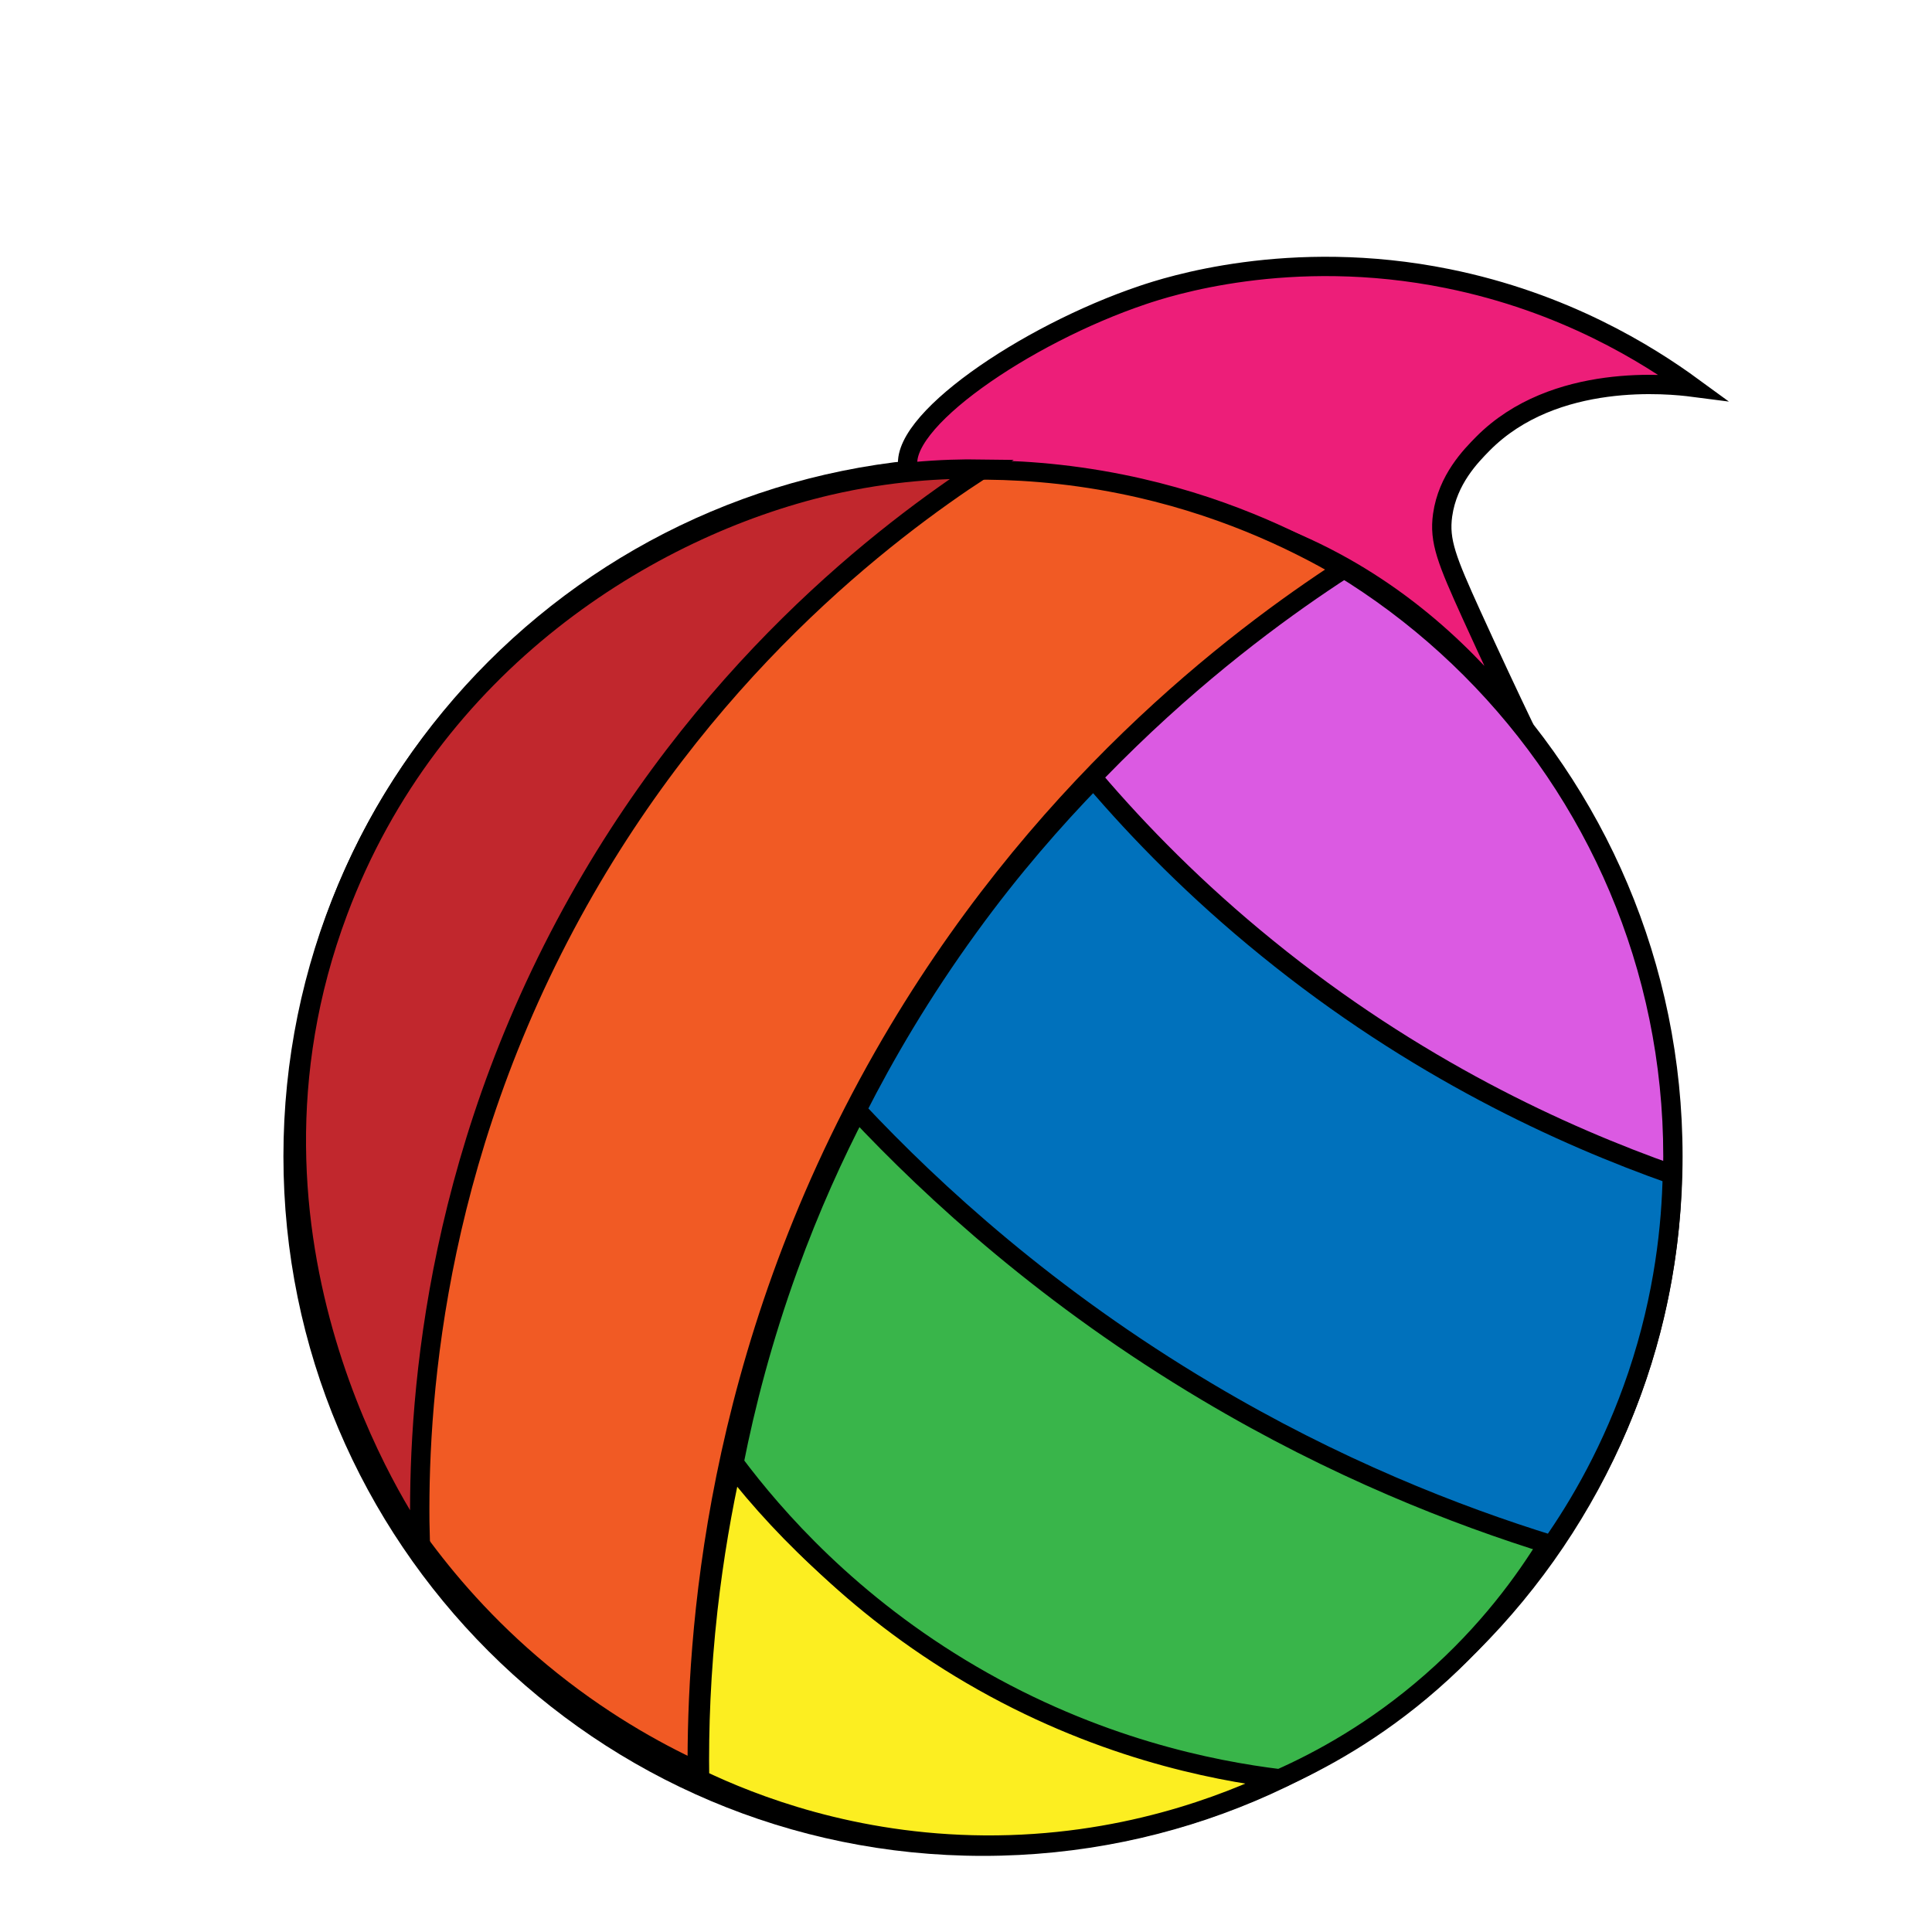
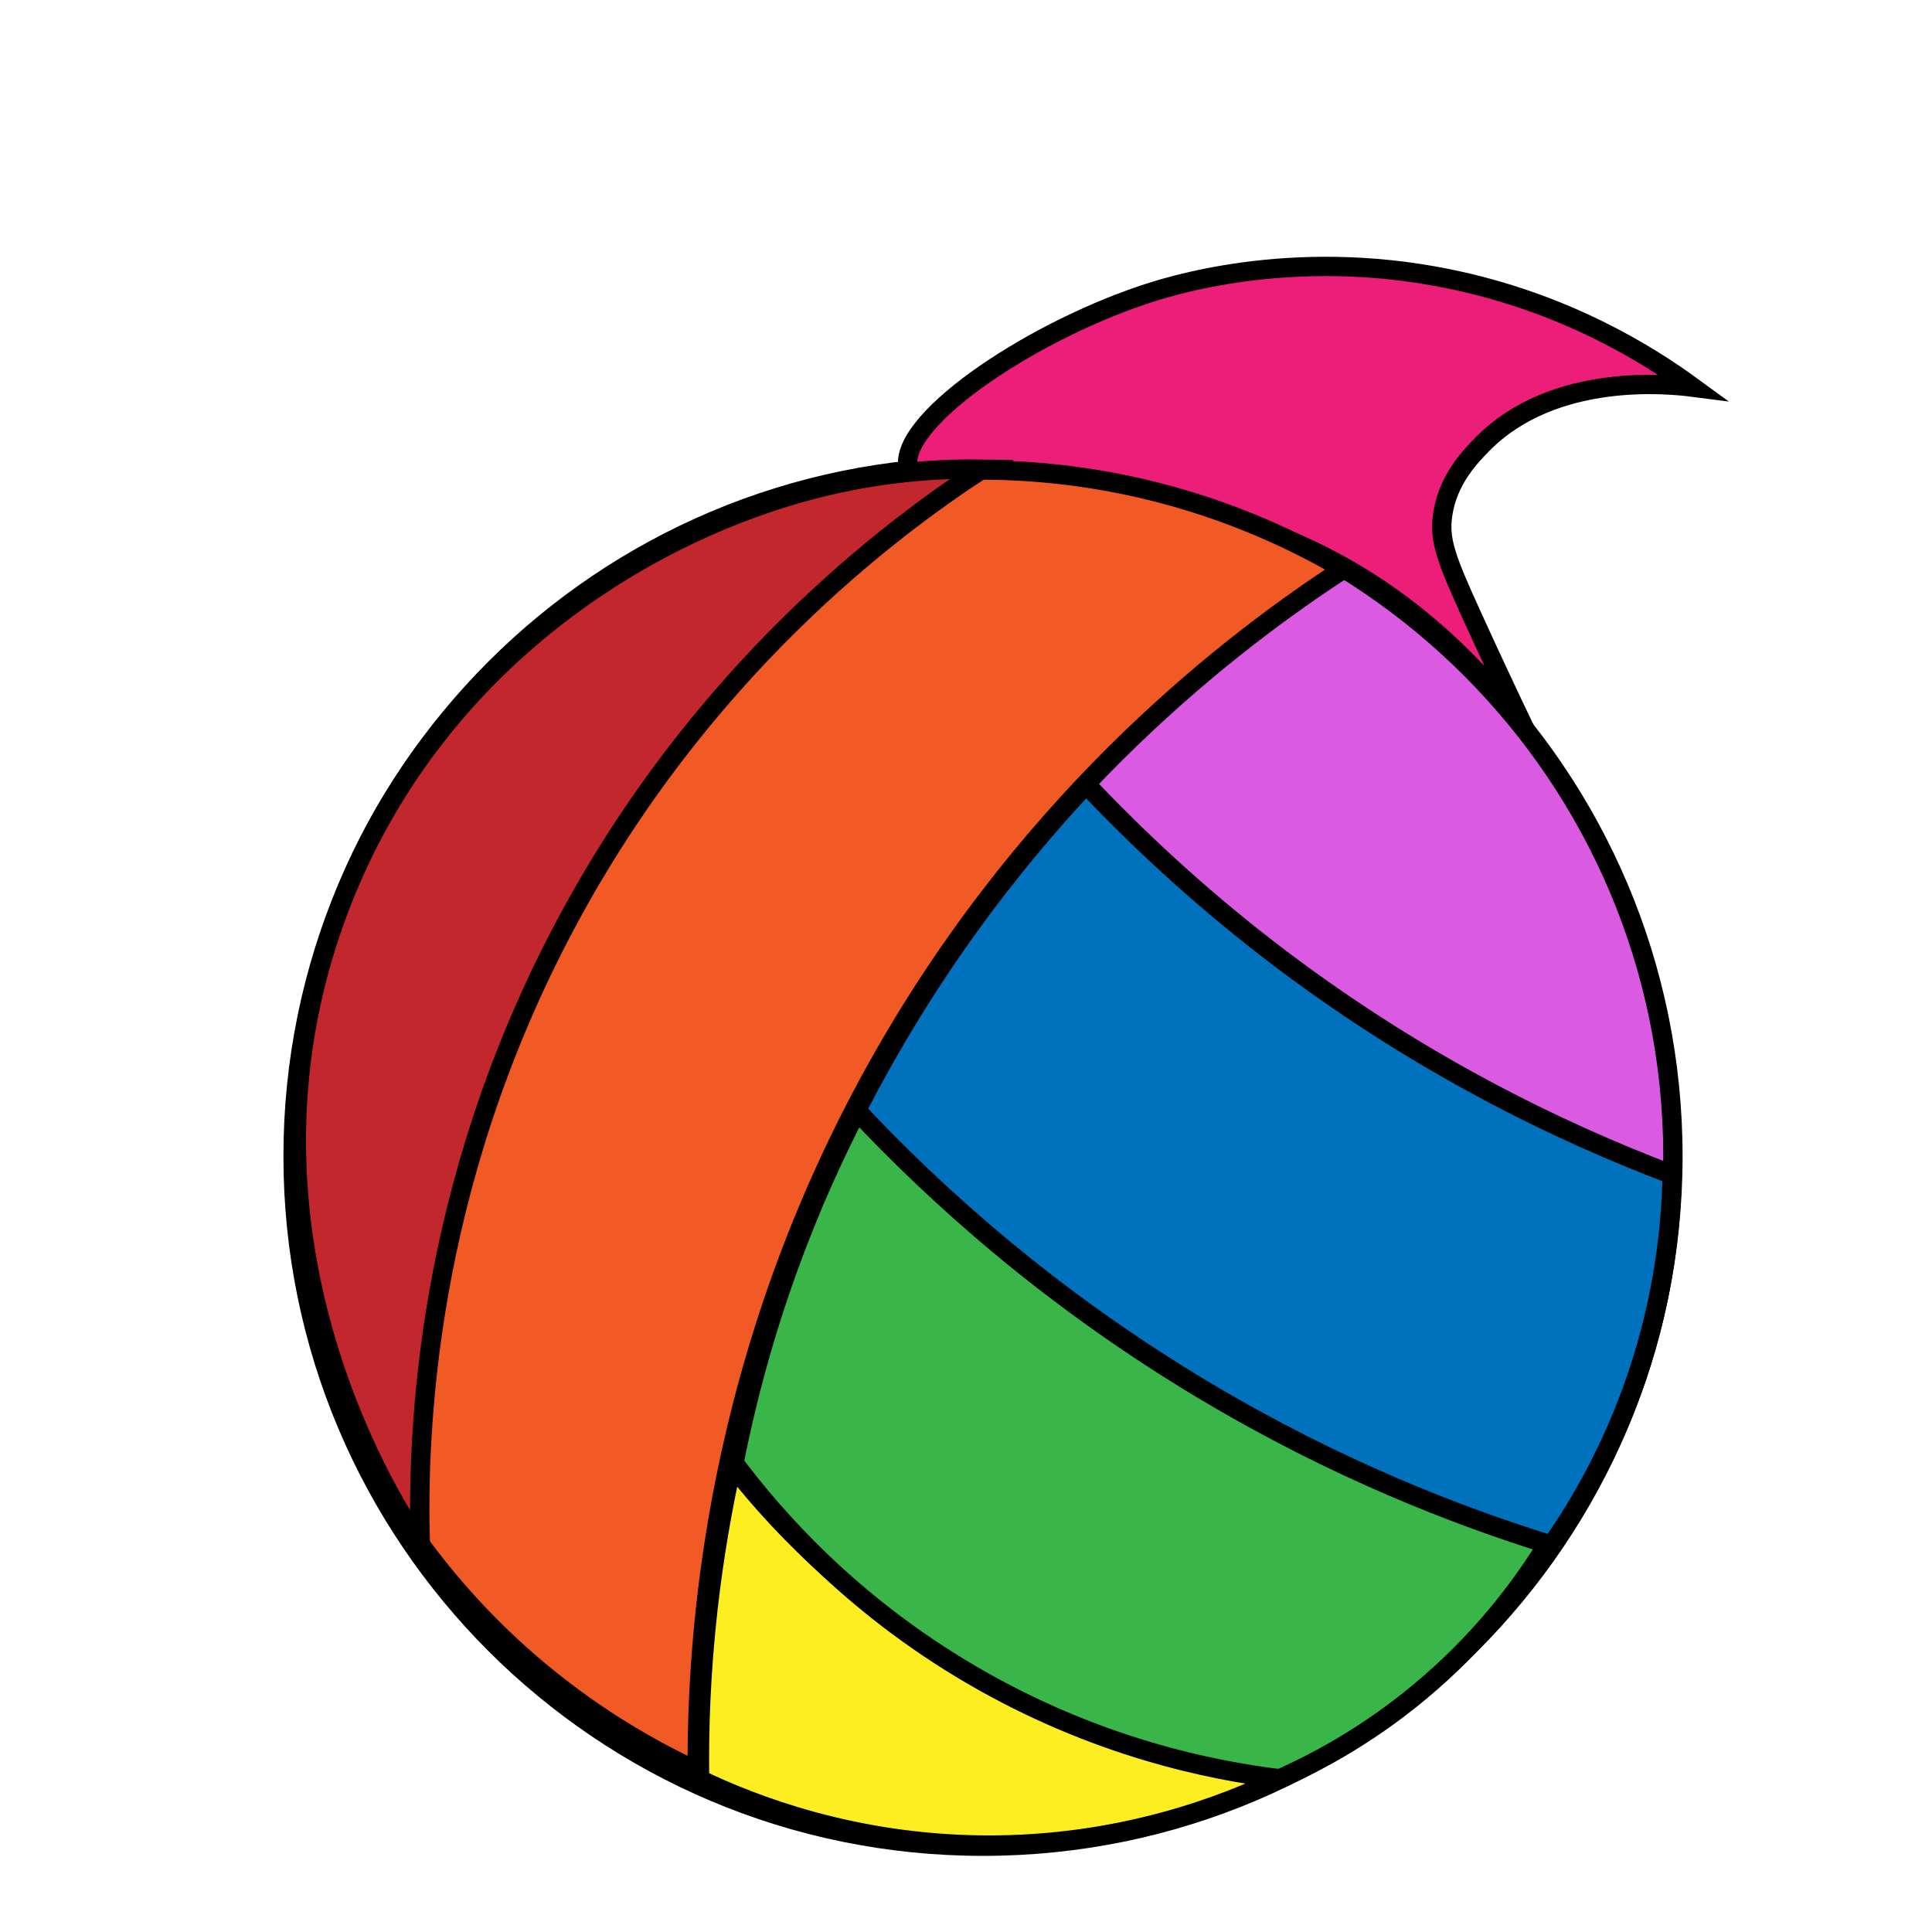
<svg xmlns="http://www.w3.org/2000/svg" version="1.1" viewBox="0 0 100 100">
  <defs>
    <style>
      .cls-1 {
        fill: #000;
      }

      .cls-1, .cls-2 {
        stroke-width: 0px;
      }

      .cls-2, .cls-3 {
        fill: #db5ae2;
      }

      .cls-4 {
        fill: #39b54a;
      }

      .cls-4, .cls-5, .cls-6, .cls-7, .cls-3, .cls-8, .cls-9 {
        stroke: #000;
        stroke-miterlimit: 10;
      }

      .cls-5 {
        fill: #ed1e79;
      }

      .cls-6 {
        fill: #0071bc;
      }

      .cls-7 {
        fill: #fcee21;
      }

      .cls-8 {
        fill: #c1272d;
      }

      .cls-10 {
        display: none;
      }

      .cls-9 {
        fill: #f15a24;
      }
    </style>
  </defs>
  <g id="ball">
    <g>
      <path class="cls-2" d="M50.88,95.56c-19.69,0-35.71-16.02-35.71-35.71S31.19,24.14,50.88,24.14s35.71,16.02,35.71,35.71-16.02,35.71-35.71,35.71Z" />
      <path class="cls-1" d="M50.88,24.64c19.42,0,35.21,15.8,35.21,35.21s-15.8,35.21-35.21,35.21S15.67,79.27,15.67,59.85,31.46,24.64,50.88,24.64M50.88,23.64c-20,0-36.21,16.21-36.21,36.21s16.21,36.21,36.21,36.21,36.21-16.21,36.21-36.21-16.21-36.21-36.21-36.21h0Z" />
    </g>
  </g>
  <g id="fin" class="cls-10">
    <path class="cls-3" d="M50.15,23.92c1.25-2.65,2.8-4.45,4.25-5.71,7.74-6.72,21.78-5.74,35.59,1.73-4.42.36-7.79,1.47-9.97,2.37-3.7,1.53-4.64,2.74-4.96,3.35,0,0-.05.1-.09.2-1.06,2.43,2.25,8.35,4.39,11.8,0,0,0,0,0,0,0,0-.01-.02-.01-.02-2.25-3.49-7.71-7.14-7.71-7.14-.56-.38-2.04-1.36-3.61-2.2-6.64-3.53-14.57-4.22-17.86-4.39Z" />
  </g>
  <g id="fin_2" data-name="fin 2">
    <path class="cls-5" d="M47.03,24.32c-.72-2.38,6.03-7,12.12-9.05,1.22-.41,7.58-2.51,15.78-.85,6.04,1.22,10.35,3.91,12.69,5.62-1.16-.15-7.17-.81-10.87,2.93-.61.62-1.82,1.84-2.08,3.69-.19,1.34.22,2.35,1.49,5.15,1.01,2.22,1.94,4.2,2.76,5.91-2.19-2.9-5.65-6.61-10.8-9.12-10.44-5.08-20.26-1.53-21.09-4.28Z" />
  </g>
  <g id="panel_1" data-name="panel 1">
    <path class="cls-9" d="M36.09,91.67c-.04-6.73.77-21.43,9.64-36.99,7.85-13.77,18.23-21.6,23.81-25.23-2.63-1.54-6.51-3.39-11.48-4.39-2.97-.6-5.64-.76-7.84-.73-4.88,3.22-13.27,9.68-19.8,20.72-8.64,14.61-8.99,28.72-8.79,34.72,1.42,1.95,3.49,4.41,6.38,6.8,2.97,2.46,5.85,4.07,8.08,5.1Z" />
  </g>
  <g id="panel_2" data-name="panel 2">
    <path class="cls-8" d="M21.75,79.91c-.16-5.78.26-18.41,7.51-32.03,6.99-13.13,16.74-20.44,21.57-23.6-1.99-.03-4.76.11-7.94.85-9.31,2.17-20.57,9.17-25.39,22.04-6.41,17.09,3.4,31.54,4.25,32.74Z" />
  </g>
  <g id="panel_3" data-name="panel 3">
    <path class="cls-7" d="M37.89,75.82c1.43,1.83,3.16,3.73,5.24,5.57,8.26,7.32,17.56,9.76,23.1,10.68-2.77,1.33-8.17,3.48-15.28,3.43-6.81-.05-12-2.09-14.74-3.4-.04-2.62.07-5.57.43-8.79.31-2.74.75-5.24,1.25-7.49Z" />
  </g>
  <g id="panel_4" data-name="panel 4">
    <path class="cls-4" d="M44.41,57.39c2.57,2.74,5.61,5.6,9.17,8.41,9.59,7.56,19.22,11.71,26.55,14.08-1.19,1.94-3.1,4.6-6.05,7.18-2.91,2.55-5.77,4.09-7.84,5.01-3.52-.43-9.53-1.62-15.97-5.39-6.26-3.66-10.18-8.15-12.28-10.96.59-2.99,1.47-6.41,2.81-10.11,1.13-3.12,2.38-5.86,3.61-8.22Z" />
  </g>
  <g id="panel_5" data-name="panel 5">
-     <path class="cls-6" d="M56.6,40.31c2.37,2.78,5.33,5.8,8.98,8.76,7.65,6.22,15.29,9.71,20.98,11.72-.05,2.56-.4,6.23-1.8,10.39-1.29,3.83-3.03,6.78-4.44,8.79-4.98-1.54-11.21-3.98-17.86-7.94-8.14-4.84-14.09-10.27-18.12-14.57,1.45-2.86,3.34-6.1,5.81-9.5,2.19-3.02,4.41-5.55,6.45-7.65Z" />
+     <path class="cls-6" d="M56.22,40.6c2.57,2.72,5.67,5.63,9.35,8.48,7.6,5.88,15.07,9.48,20.98,11.72-.05,2.56-.4,6.23-1.8,10.39-1.29,3.83-3.03,6.78-4.44,8.79-4.98-1.54-11.21-3.98-17.86-7.94-8.14-4.84-14.09-10.27-18.12-14.57,1.48-2.88,3.38-6.12,5.81-9.5,2.06-2.85,4.13-5.3,6.07-7.37Z" />
  </g>
</svg>
